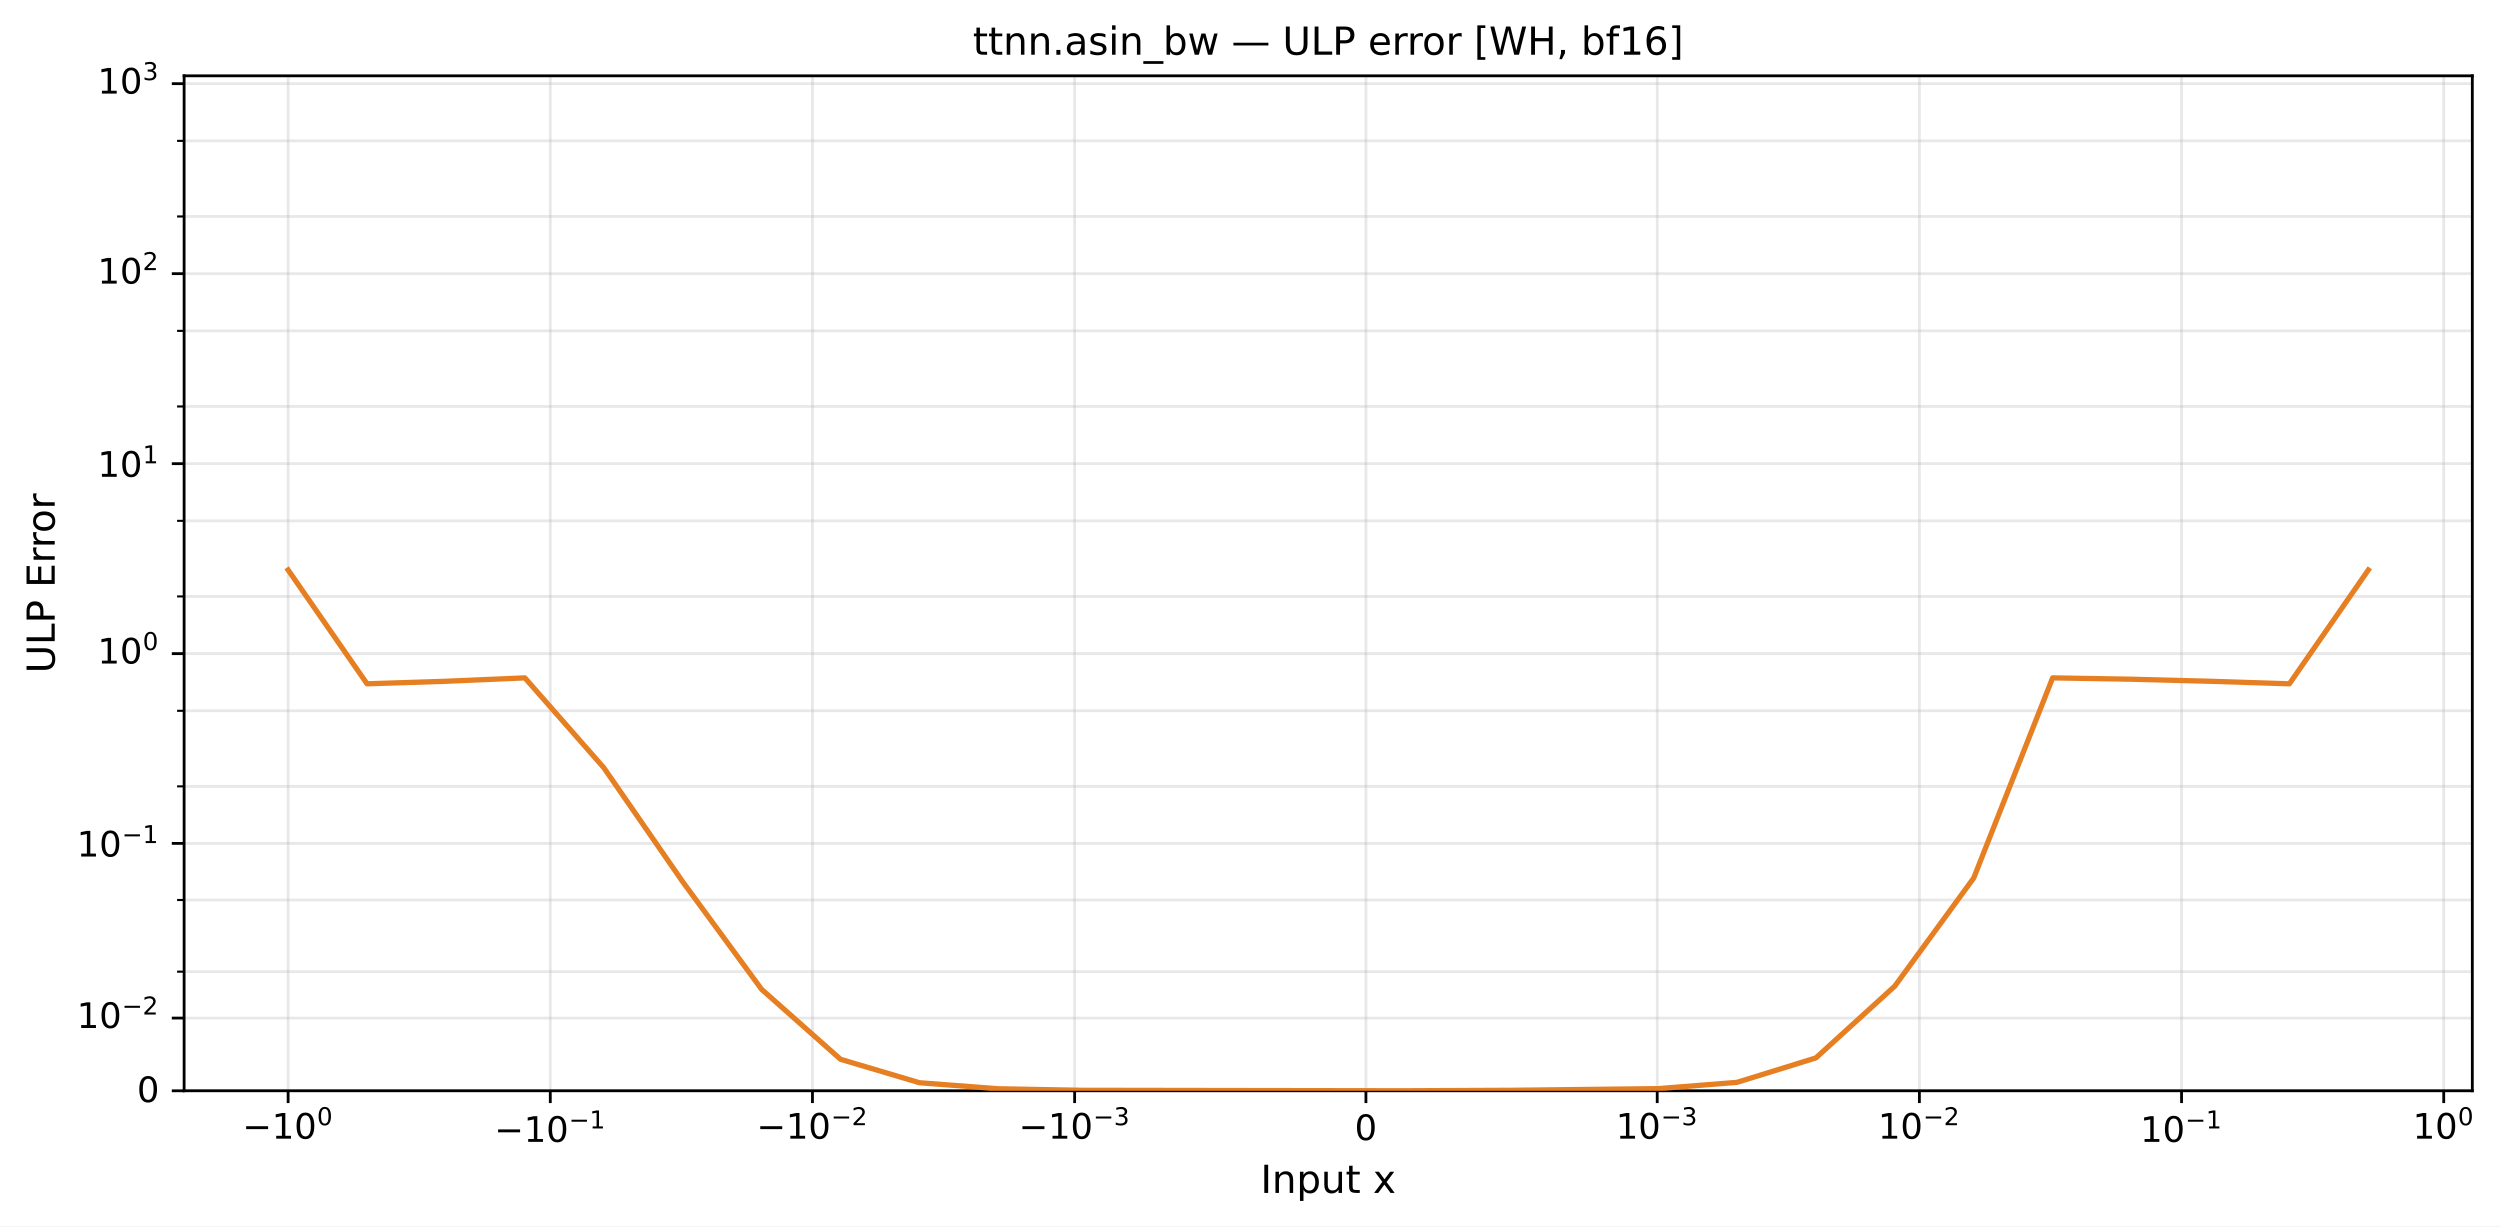
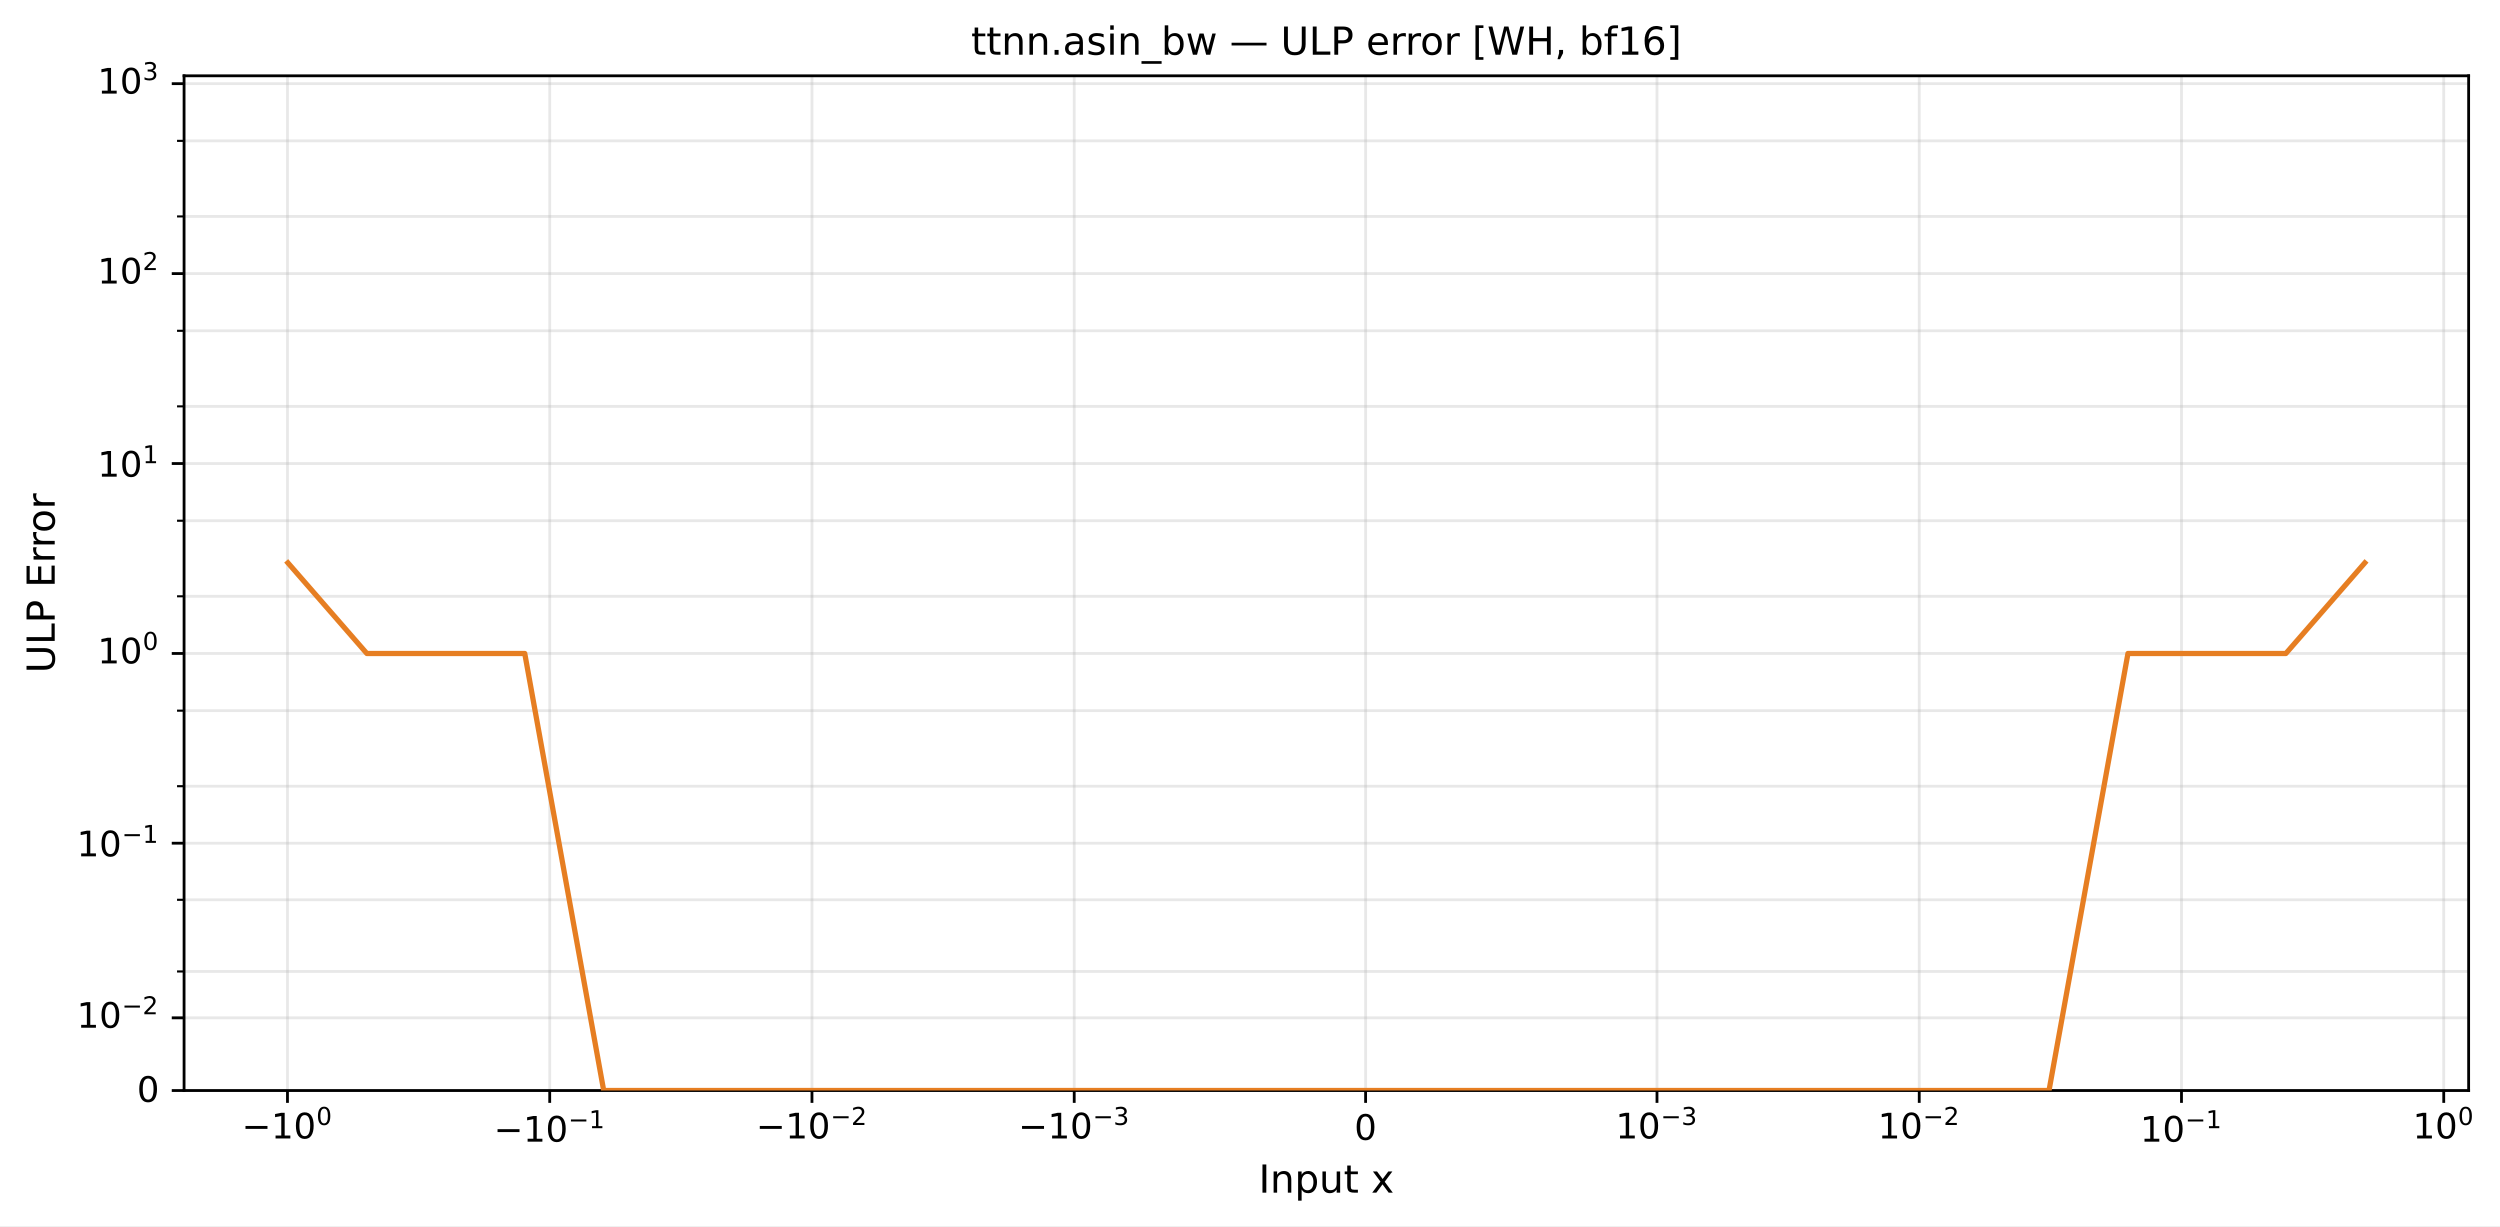
- <svg xmlns="http://www.w3.org/2000/svg" xmlns:xlink="http://www.w3.org/1999/xlink" width="710.791pt" height="348.65pt" viewBox="0 0 710.791 348.65" version="1.1">
+ <svg xmlns="http://www.w3.org/2000/svg" xmlns:xlink="http://www.w3.org/1999/xlink" width="710.948pt" height="348.65pt" viewBox="0 0 710.948 348.65" version="1.1">
  <defs>
    <style type="text/css">*{stroke-linejoin: round; stroke-linecap: butt}</style>
  </defs>
  <g id="figure_1">
    <g id="patch_1">
-       <path d="M 0 348.65  L 710.791 348.65  L 710.791 0  L 0 0  z " style="fill: #ffffff" />
+       <path d="M 0 348.65  L 710.948 348.65  L 710.948 0  L 0 0  z " style="fill: #ffffff" />
    </g>
    <g id="axes_1">
      <g id="patch_2">
-         <path d="M 52.346 310.126  L 702.92 310.126  L 702.92 21.558  L 52.346 21.558  z " style="fill: #ffffff" />
+         <path d="M 52.346 310.126  L 702.029 310.126  L 702.029 21.558  L 52.346 21.558  z " style="fill: #ffffff" />
      </g>
      <g id="matplotlib.axis_1">
        <g id="xtick_1">
          <g id="line2d_1">
-             <path d="M 81.917 310.126  L 81.917 21.558  " clip-path="url(#pf1869681dc)" style="fill: none; stroke: #b0b0b0; stroke-opacity: 0.3; stroke-width: 0.8; stroke-linecap: square" />
+             <path d="M 81.75 310.126  L 81.75 21.558  " clip-path="url(#p7ce5550753)" style="fill: none; stroke: #b0b0b0; stroke-opacity: 0.3; stroke-width: 0.8; stroke-linecap: square" />
          </g>
          <g id="line2d_2">
            <defs>
-               <path id="md3f602f3c2" d="M 0 0  L 0 3.5  " style="stroke: #000000; stroke-width: 0.8" />
+               <path id="mef33122bd8" d="M 0 0  L 0 3.5  " style="stroke: #000000; stroke-width: 0.8" />
            </defs>
            <g>
-               <use xlink:href="#md3f602f3c2" x="81.917" y="310.126" style="stroke: #000000; stroke-width: 0.8" />
+               <use xlink:href="#mef33122bd8" x="81.75" y="310.126" style="stroke: #000000; stroke-width: 0.8" />
            </g>
          </g>
          <g id="text_1">
-             <g transform="translate(68.91749 324.7247)">
+             <g transform="translate(68.75022 324.7247)">
              <text>
                <tspan x="0" y="-0.977" style="font-size: 10px; font-family: 'DejaVu Sans'">−</tspan>
                <tspan x="8.379" y="-0.977" style="font-size: 10px; font-family: 'DejaVu Sans'">1</tspan>
                <tspan x="14.741" y="-0.977" style="font-size: 10px; font-family: 'DejaVu Sans'">0</tspan>
                <tspan x="21.199" y="-4.805" style="font-size: 7px; font-family: 'DejaVu Sans'">0</tspan>
              </text>
            </g>
          </g>
        </g>
        <g id="xtick_2">
          <g id="line2d_3">
-             <path d="M 156.456 310.126  L 156.456 21.558  " clip-path="url(#pf1869681dc)" style="fill: none; stroke: #b0b0b0; stroke-opacity: 0.3; stroke-width: 0.8; stroke-linecap: square" />
+             <path d="M 156.328 310.126  L 156.328 21.558  " clip-path="url(#p7ce5550753)" style="fill: none; stroke: #b0b0b0; stroke-opacity: 0.3; stroke-width: 0.8; stroke-linecap: square" />
          </g>
          <g id="line2d_4">
            <g>
-               <use xlink:href="#md3f602f3c2" x="156.456" y="310.126" style="stroke: #000000; stroke-width: 0.8" />
+               <use xlink:href="#mef33122bd8" x="156.328" y="310.126" style="stroke: #000000; stroke-width: 0.8" />
            </g>
          </g>
          <g id="text_2">
-             <g transform="translate(140.5561 324.7247)">
+             <g transform="translate(140.4284 324.7247)">
              <text>
                <tspan x="0" y="-0.064" style="font-size: 10px; font-family: 'DejaVu Sans'">−</tspan>
                <tspan x="8.379" y="-0.064" style="font-size: 10px; font-family: 'DejaVu Sans'">1</tspan>
                <tspan x="14.741" y="-0.064" style="font-size: 10px; font-family: 'DejaVu Sans'">0</tspan>
                <tspan x="21.199" y="-3.892" style="font-size: 7px; font-family: 'DejaVu Sans'">−</tspan>
                <tspan x="27.064" y="-3.892" style="font-size: 7px; font-family: 'DejaVu Sans'">1</tspan>
              </text>
            </g>
          </g>
        </g>
        <g id="xtick_3">
          <g id="line2d_5">
-             <path d="M 230.995 310.126  L 230.995 21.558  " clip-path="url(#pf1869681dc)" style="fill: none; stroke: #b0b0b0; stroke-opacity: 0.3; stroke-width: 0.8; stroke-linecap: square" />
+             <path d="M 230.907 310.126  L 230.907 21.558  " clip-path="url(#p7ce5550753)" style="fill: none; stroke: #b0b0b0; stroke-opacity: 0.3; stroke-width: 0.8; stroke-linecap: square" />
          </g>
          <g id="line2d_6">
            <g>
-               <use xlink:href="#md3f602f3c2" x="230.995" y="310.126" style="stroke: #000000; stroke-width: 0.8" />
+               <use xlink:href="#mef33122bd8" x="230.907" y="310.126" style="stroke: #000000; stroke-width: 0.8" />
            </g>
          </g>
          <g id="text_3">
-             <g transform="translate(215.0948 324.7247)">
+             <g transform="translate(215.0065 324.7247)">
              <text>
                <tspan x="0" y="-0.977" style="font-size: 10px; font-family: 'DejaVu Sans'">−</tspan>
                <tspan x="8.379" y="-0.977" style="font-size: 10px; font-family: 'DejaVu Sans'">1</tspan>
                <tspan x="14.741" y="-0.977" style="font-size: 10px; font-family: 'DejaVu Sans'">0</tspan>
                <tspan x="21.199" y="-4.805" style="font-size: 7px; font-family: 'DejaVu Sans'">−</tspan>
                <tspan x="27.064" y="-4.805" style="font-size: 7px; font-family: 'DejaVu Sans'">2</tspan>
              </text>
            </g>
          </g>
        </g>
        <g id="xtick_4">
          <g id="line2d_7">
-             <path d="M 305.533 310.126  L 305.533 21.558  " clip-path="url(#pf1869681dc)" style="fill: none; stroke: #b0b0b0; stroke-opacity: 0.3; stroke-width: 0.8; stroke-linecap: square" />
+             <path d="M 305.485 310.126  L 305.485 21.558  " clip-path="url(#p7ce5550753)" style="fill: none; stroke: #b0b0b0; stroke-opacity: 0.3; stroke-width: 0.8; stroke-linecap: square" />
          </g>
          <g id="line2d_8">
            <g>
-               <use xlink:href="#md3f602f3c2" x="305.533" y="310.126" style="stroke: #000000; stroke-width: 0.8" />
+               <use xlink:href="#mef33122bd8" x="305.485" y="310.126" style="stroke: #000000; stroke-width: 0.8" />
            </g>
          </g>
          <g id="text_4">
-             <g transform="translate(289.6334 324.7247)">
+             <g transform="translate(289.5847 324.7247)">
              <text>
                <tspan x="0" y="-0.977" style="font-size: 10px; font-family: 'DejaVu Sans'">−</tspan>
                <tspan x="8.379" y="-0.977" style="font-size: 10px; font-family: 'DejaVu Sans'">1</tspan>
                <tspan x="14.741" y="-0.977" style="font-size: 10px; font-family: 'DejaVu Sans'">0</tspan>
                <tspan x="21.199" y="-4.805" style="font-size: 7px; font-family: 'DejaVu Sans'">−</tspan>
                <tspan x="27.064" y="-4.805" style="font-size: 7px; font-family: 'DejaVu Sans'">3</tspan>
              </text>
            </g>
          </g>
        </g>
        <g id="xtick_5">
          <g id="line2d_9">
-             <path d="M 388.354 310.126  L 388.354 21.558  " clip-path="url(#pf1869681dc)" style="fill: none; stroke: #b0b0b0; stroke-opacity: 0.3; stroke-width: 0.8; stroke-linecap: square" />
+             <path d="M 388.349 310.126  L 388.349 21.558  " clip-path="url(#p7ce5550753)" style="fill: none; stroke: #b0b0b0; stroke-opacity: 0.3; stroke-width: 0.8; stroke-linecap: square" />
          </g>
          <g id="line2d_10">
            <g>
-               <use xlink:href="#md3f602f3c2" x="388.354" y="310.126" style="stroke: #000000; stroke-width: 0.8" />
+               <use xlink:href="#mef33122bd8" x="388.349" y="310.126" style="stroke: #000000; stroke-width: 0.8" />
            </g>
          </g>
          <g id="text_5">
-             <g transform="translate(385.1541 324.7247)">
+             <g transform="translate(385.1493 324.7247)">
              <text>
                <tspan x="0" y="-0.578" style="font-size: 10px; font-family: 'DejaVu Sans'">0</tspan>
              </text>
            </g>
          </g>
        </g>
        <g id="xtick_6">
          <g id="line2d_11">
-             <path d="M 471.175 310.126  L 471.175 21.558  " clip-path="url(#pf1869681dc)" style="fill: none; stroke: #b0b0b0; stroke-opacity: 0.3; stroke-width: 0.8; stroke-linecap: square" />
+             <path d="M 471.214 310.126  L 471.214 21.558  " clip-path="url(#p7ce5550753)" style="fill: none; stroke: #b0b0b0; stroke-opacity: 0.3; stroke-width: 0.8; stroke-linecap: square" />
          </g>
          <g id="line2d_12">
            <g>
-               <use xlink:href="#md3f602f3c2" x="471.175" y="310.126" style="stroke: #000000; stroke-width: 0.8" />
+               <use xlink:href="#mef33122bd8" x="471.214" y="310.126" style="stroke: #000000; stroke-width: 0.8" />
            </g>
          </g>
          <g id="text_6">
-             <g transform="translate(459.4248 324.7247)">
+             <g transform="translate(459.4639 324.7247)">
              <text>
                <tspan x="0" y="-0.977" style="font-size: 10px; font-family: 'DejaVu Sans'">1</tspan>
                <tspan x="6.362" y="-0.977" style="font-size: 10px; font-family: 'DejaVu Sans'">0</tspan>
                <tspan x="12.82" y="-4.805" style="font-size: 7px; font-family: 'DejaVu Sans'">−</tspan>
                <tspan x="18.686" y="-4.805" style="font-size: 7px; font-family: 'DejaVu Sans'">3</tspan>
              </text>
            </g>
          </g>
        </g>
        <g id="xtick_7">
          <g id="line2d_13">
-             <path d="M 545.713 310.126  L 545.713 21.558  " clip-path="url(#pf1869681dc)" style="fill: none; stroke: #b0b0b0; stroke-opacity: 0.3; stroke-width: 0.8; stroke-linecap: square" />
+             <path d="M 545.792 310.126  L 545.792 21.558  " clip-path="url(#p7ce5550753)" style="fill: none; stroke: #b0b0b0; stroke-opacity: 0.3; stroke-width: 0.8; stroke-linecap: square" />
          </g>
          <g id="line2d_14">
            <g>
-               <use xlink:href="#md3f602f3c2" x="545.713" y="310.126" style="stroke: #000000; stroke-width: 0.8" />
+               <use xlink:href="#mef33122bd8" x="545.792" y="310.126" style="stroke: #000000; stroke-width: 0.8" />
            </g>
          </g>
          <g id="text_7">
-             <g transform="translate(533.9635 324.7247)">
+             <g transform="translate(534.042 324.7247)">
              <text>
                <tspan x="0" y="-0.977" style="font-size: 10px; font-family: 'DejaVu Sans'">1</tspan>
                <tspan x="6.362" y="-0.977" style="font-size: 10px; font-family: 'DejaVu Sans'">0</tspan>
                <tspan x="12.82" y="-4.805" style="font-size: 7px; font-family: 'DejaVu Sans'">−</tspan>
                <tspan x="18.686" y="-4.805" style="font-size: 7px; font-family: 'DejaVu Sans'">2</tspan>
              </text>
            </g>
          </g>
        </g>
        <g id="xtick_8">
          <g id="line2d_15">
-             <path d="M 620.252 310.126  L 620.252 21.558  " clip-path="url(#pf1869681dc)" style="fill: none; stroke: #b0b0b0; stroke-opacity: 0.3; stroke-width: 0.8; stroke-linecap: square" />
+             <path d="M 620.37 310.126  L 620.37 21.558  " clip-path="url(#p7ce5550753)" style="fill: none; stroke: #b0b0b0; stroke-opacity: 0.3; stroke-width: 0.8; stroke-linecap: square" />
          </g>
          <g id="line2d_16">
            <g>
-               <use xlink:href="#md3f602f3c2" x="620.252" y="310.126" style="stroke: #000000; stroke-width: 0.8" />
+               <use xlink:href="#mef33122bd8" x="620.37" y="310.126" style="stroke: #000000; stroke-width: 0.8" />
            </g>
          </g>
          <g id="text_8">
-             <g transform="translate(608.5021 324.7247)">
+             <g transform="translate(608.6202 324.7247)">
              <text>
                <tspan x="0" y="-0.064" style="font-size: 10px; font-family: 'DejaVu Sans'">1</tspan>
                <tspan x="6.362" y="-0.064" style="font-size: 10px; font-family: 'DejaVu Sans'">0</tspan>
                <tspan x="12.82" y="-3.892" style="font-size: 7px; font-family: 'DejaVu Sans'">−</tspan>
                <tspan x="18.686" y="-3.892" style="font-size: 7px; font-family: 'DejaVu Sans'">1</tspan>
              </text>
            </g>
          </g>
        </g>
        <g id="xtick_9">
          <g id="line2d_17">
-             <path d="M 694.791 310.126  L 694.791 21.558  " clip-path="url(#pf1869681dc)" style="fill: none; stroke: #b0b0b0; stroke-opacity: 0.3; stroke-width: 0.8; stroke-linecap: square" />
+             <path d="M 694.948 310.126  L 694.948 21.558  " clip-path="url(#p7ce5550753)" style="fill: none; stroke: #b0b0b0; stroke-opacity: 0.3; stroke-width: 0.8; stroke-linecap: square" />
          </g>
          <g id="line2d_18">
            <g>
-               <use xlink:href="#md3f602f3c2" x="694.791" y="310.126" style="stroke: #000000; stroke-width: 0.8" />
+               <use xlink:href="#mef33122bd8" x="694.948" y="310.126" style="stroke: #000000; stroke-width: 0.8" />
            </g>
          </g>
          <g id="text_9">
-             <g transform="translate(685.9908 324.7247)">
+             <g transform="translate(686.1483 324.7247)">
              <text>
                <tspan x="0" y="-0.977" style="font-size: 10px; font-family: 'DejaVu Sans'">1</tspan>
                <tspan x="6.362" y="-0.977" style="font-size: 10px; font-family: 'DejaVu Sans'">0</tspan>
                <tspan x="12.82" y="-4.805" style="font-size: 7px; font-family: 'DejaVu Sans'">0</tspan>
              </text>
            </g>
          </g>
        </g>
        <g id="text_10">
-           <text style="font-size: 11px; font-family: 'DejaVu Sans', 'Bitstream Vera Sans', 'Computer Modern Sans Serif', 'Lucida Grande', 'Verdana', 'Geneva', 'Lucid', 'Arial', 'Helvetica', 'Avant Garde', sans-serif; text-anchor: middle" x="377.633" y="339.163" transform="rotate(-0 377.633 339.1627)">Input x</text>
+           <text style="font-size: 11px; font-family: 'DejaVu Sans', 'Bitstream Vera Sans', 'Computer Modern Sans Serif', 'Lucida Grande', 'Verdana', 'Geneva', 'Lucid', 'Arial', 'Helvetica', 'Avant Garde', sans-serif; text-anchor: middle" x="377.188" y="339.163" transform="rotate(-0 377.1875 339.1627)">Input x</text>
        </g>
      </g>
      <g id="matplotlib.axis_2">
        <g id="ytick_1">
          <g id="line2d_19">
-             <path d="M 52.346 310.126  L 702.92 310.126  " clip-path="url(#pf1869681dc)" style="fill: none; stroke: #b0b0b0; stroke-opacity: 0.3; stroke-width: 0.8; stroke-linecap: square" />
+             <path d="M 52.346 310.126  L 702.029 310.126  " clip-path="url(#p7ce5550753)" style="fill: none; stroke: #b0b0b0; stroke-opacity: 0.3; stroke-width: 0.8; stroke-linecap: square" />
          </g>
          <g id="line2d_20">
            <defs>
-               <path id="mc1c8302804" d="M 0 0  L -3.5 0  " style="stroke: #000000; stroke-width: 0.8" />
+               <path id="m2d1665c318" d="M 0 0  L -3.5 0  " style="stroke: #000000; stroke-width: 0.8" />
            </defs>
            <g>
-               <use xlink:href="#mc1c8302804" x="52.346" y="310.126" style="stroke: #000000; stroke-width: 0.8" />
+               <use xlink:href="#m2d1665c318" x="52.346" y="310.126" style="stroke: #000000; stroke-width: 0.8" />
            </g>
          </g>
          <g id="text_11">
            <g transform="translate(38.94594 313.9255)">
              <text>
                <tspan x="0" y="-0.578" style="font-size: 10px; font-family: 'DejaVu Sans'">0</tspan>
              </text>
            </g>
          </g>
        </g>
        <g id="ytick_2">
          <g id="line2d_21">
-             <path d="M 52.346 289.451  L 702.92 289.451  " clip-path="url(#pf1869681dc)" style="fill: none; stroke: #b0b0b0; stroke-opacity: 0.3; stroke-width: 0.8; stroke-linecap: square" />
+             <path d="M 52.346 289.451  L 702.029 289.451  " clip-path="url(#p7ce5550753)" style="fill: none; stroke: #b0b0b0; stroke-opacity: 0.3; stroke-width: 0.8; stroke-linecap: square" />
          </g>
          <g id="line2d_22">
            <g>
-               <use xlink:href="#mc1c8302804" x="52.346" y="289.451" style="stroke: #000000; stroke-width: 0.8" />
+               <use xlink:href="#m2d1665c318" x="52.346" y="289.451" style="stroke: #000000; stroke-width: 0.8" />
            </g>
          </g>
          <g id="text_12">
            <g transform="translate(21.84594 293.2501)">
              <text>
                <tspan x="0" y="-0.977" style="font-size: 10px; font-family: 'DejaVu Sans'">1</tspan>
                <tspan x="6.362" y="-0.977" style="font-size: 10px; font-family: 'DejaVu Sans'">0</tspan>
                <tspan x="12.82" y="-4.805" style="font-size: 7px; font-family: 'DejaVu Sans'">−</tspan>
                <tspan x="18.686" y="-4.805" style="font-size: 7px; font-family: 'DejaVu Sans'">2</tspan>
              </text>
            </g>
          </g>
        </g>
        <g id="ytick_3">
          <g id="line2d_23">
-             <path d="M 52.346 239.793  L 702.92 239.793  " clip-path="url(#pf1869681dc)" style="fill: none; stroke: #b0b0b0; stroke-opacity: 0.3; stroke-width: 0.8; stroke-linecap: square" />
+             <path d="M 52.346 239.793  L 702.029 239.793  " clip-path="url(#p7ce5550753)" style="fill: none; stroke: #b0b0b0; stroke-opacity: 0.3; stroke-width: 0.8; stroke-linecap: square" />
          </g>
          <g id="line2d_24">
            <g>
-               <use xlink:href="#mc1c8302804" x="52.346" y="239.793" style="stroke: #000000; stroke-width: 0.8" />
+               <use xlink:href="#m2d1665c318" x="52.346" y="239.793" style="stroke: #000000; stroke-width: 0.8" />
            </g>
          </g>
          <g id="text_13">
            <g transform="translate(21.84594 243.5927)">
              <text>
                <tspan x="0" y="-0.064" style="font-size: 10px; font-family: 'DejaVu Sans'">1</tspan>
                <tspan x="6.362" y="-0.064" style="font-size: 10px; font-family: 'DejaVu Sans'">0</tspan>
                <tspan x="12.82" y="-3.892" style="font-size: 7px; font-family: 'DejaVu Sans'">−</tspan>
                <tspan x="18.686" y="-3.892" style="font-size: 7px; font-family: 'DejaVu Sans'">1</tspan>
              </text>
            </g>
          </g>
        </g>
        <g id="ytick_4">
          <g id="line2d_25">
-             <path d="M 52.346 185.837  L 702.92 185.837  " clip-path="url(#pf1869681dc)" style="fill: none; stroke: #b0b0b0; stroke-opacity: 0.3; stroke-width: 0.8; stroke-linecap: square" />
+             <path d="M 52.346 185.837  L 702.029 185.837  " clip-path="url(#p7ce5550753)" style="fill: none; stroke: #b0b0b0; stroke-opacity: 0.3; stroke-width: 0.8; stroke-linecap: square" />
          </g>
          <g id="line2d_26">
            <g>
-               <use xlink:href="#mc1c8302804" x="52.346" y="185.837" style="stroke: #000000; stroke-width: 0.8" />
+               <use xlink:href="#m2d1665c318" x="52.346" y="185.837" style="stroke: #000000; stroke-width: 0.8" />
            </g>
          </g>
          <g id="text_14">
            <g transform="translate(27.74594 189.6361)">
              <text>
                <tspan x="0" y="-0.977" style="font-size: 10px; font-family: 'DejaVu Sans'">1</tspan>
                <tspan x="6.362" y="-0.977" style="font-size: 10px; font-family: 'DejaVu Sans'">0</tspan>
                <tspan x="12.82" y="-4.805" style="font-size: 7px; font-family: 'DejaVu Sans'">0</tspan>
              </text>
            </g>
          </g>
        </g>
        <g id="ytick_5">
          <g id="line2d_27">
-             <path d="M 52.346 131.823  L 702.92 131.823  " clip-path="url(#pf1869681dc)" style="fill: none; stroke: #b0b0b0; stroke-opacity: 0.3; stroke-width: 0.8; stroke-linecap: square" />
+             <path d="M 52.346 131.823  L 702.029 131.823  " clip-path="url(#p7ce5550753)" style="fill: none; stroke: #b0b0b0; stroke-opacity: 0.3; stroke-width: 0.8; stroke-linecap: square" />
          </g>
          <g id="line2d_28">
            <g>
-               <use xlink:href="#mc1c8302804" x="52.346" y="131.823" style="stroke: #000000; stroke-width: 0.8" />
+               <use xlink:href="#m2d1665c318" x="52.346" y="131.823" style="stroke: #000000; stroke-width: 0.8" />
            </g>
          </g>
          <g id="text_15">
            <g transform="translate(27.74594 135.6222)">
              <text>
                <tspan x="0" y="-0.064" style="font-size: 10px; font-family: 'DejaVu Sans'">1</tspan>
                <tspan x="6.362" y="-0.064" style="font-size: 10px; font-family: 'DejaVu Sans'">0</tspan>
                <tspan x="12.82" y="-3.892" style="font-size: 7px; font-family: 'DejaVu Sans'">1</tspan>
              </text>
            </g>
          </g>
        </g>
        <g id="ytick_6">
          <g id="line2d_29">
-             <path d="M 52.346 77.809  L 702.92 77.809  " clip-path="url(#pf1869681dc)" style="fill: none; stroke: #b0b0b0; stroke-opacity: 0.3; stroke-width: 0.8; stroke-linecap: square" />
+             <path d="M 52.346 77.809  L 702.029 77.809  " clip-path="url(#p7ce5550753)" style="fill: none; stroke: #b0b0b0; stroke-opacity: 0.3; stroke-width: 0.8; stroke-linecap: square" />
          </g>
          <g id="line2d_30">
            <g>
-               <use xlink:href="#mc1c8302804" x="52.346" y="77.809" style="stroke: #000000; stroke-width: 0.8" />
+               <use xlink:href="#m2d1665c318" x="52.346" y="77.809" style="stroke: #000000; stroke-width: 0.8" />
            </g>
          </g>
          <g id="text_16">
            <g transform="translate(27.74594 81.60775)">
              <text>
                <tspan x="0" y="-0.977" style="font-size: 10px; font-family: 'DejaVu Sans'">1</tspan>
                <tspan x="6.362" y="-0.977" style="font-size: 10px; font-family: 'DejaVu Sans'">0</tspan>
                <tspan x="12.82" y="-4.805" style="font-size: 7px; font-family: 'DejaVu Sans'">2</tspan>
              </text>
            </g>
          </g>
        </g>
        <g id="ytick_7">
          <g id="line2d_31">
-             <path d="M 52.346 23.794  L 702.92 23.794  " clip-path="url(#pf1869681dc)" style="fill: none; stroke: #b0b0b0; stroke-opacity: 0.3; stroke-width: 0.8; stroke-linecap: square" />
+             <path d="M 52.346 23.794  L 702.029 23.794  " clip-path="url(#p7ce5550753)" style="fill: none; stroke: #b0b0b0; stroke-opacity: 0.3; stroke-width: 0.8; stroke-linecap: square" />
          </g>
          <g id="line2d_32">
            <g>
-               <use xlink:href="#mc1c8302804" x="52.346" y="23.794" style="stroke: #000000; stroke-width: 0.8" />
+               <use xlink:href="#m2d1665c318" x="52.346" y="23.794" style="stroke: #000000; stroke-width: 0.8" />
            </g>
          </g>
          <g id="text_17">
            <g transform="translate(27.74594 27.5933)">
              <text>
                <tspan x="0" y="-0.977" style="font-size: 10px; font-family: 'DejaVu Sans'">1</tspan>
                <tspan x="6.362" y="-0.977" style="font-size: 10px; font-family: 'DejaVu Sans'">0</tspan>
                <tspan x="12.82" y="-4.805" style="font-size: 7px; font-family: 'DejaVu Sans'">3</tspan>
              </text>
            </g>
          </g>
        </g>
        <g id="ytick_8">
          <g id="line2d_33">
-             <path d="M 52.346 276.261  L 702.92 276.261  " clip-path="url(#pf1869681dc)" style="fill: none; stroke: #b0b0b0; stroke-opacity: 0.3; stroke-width: 0.8; stroke-linecap: square" />
+             <path d="M 52.346 276.261  L 702.029 276.261  " clip-path="url(#p7ce5550753)" style="fill: none; stroke: #b0b0b0; stroke-opacity: 0.3; stroke-width: 0.8; stroke-linecap: square" />
          </g>
          <g id="line2d_34">
            <defs>
-               <path id="m9d221700ec" d="M 0 0  L -2 0  " style="stroke: #000000; stroke-width: 0.6" />
+               <path id="m3fe31e4f40" d="M 0 0  L -2 0  " style="stroke: #000000; stroke-width: 0.6" />
            </defs>
            <g>
-               <use xlink:href="#m9d221700ec" x="52.346" y="276.261" style="stroke: #000000; stroke-width: 0.6" />
+               <use xlink:href="#m3fe31e4f40" x="52.346" y="276.261" style="stroke: #000000; stroke-width: 0.6" />
            </g>
          </g>
        </g>
        <g id="ytick_9">
          <g id="line2d_35">
-             <path d="M 52.346 255.881  L 702.92 255.881  " clip-path="url(#pf1869681dc)" style="fill: none; stroke: #b0b0b0; stroke-opacity: 0.3; stroke-width: 0.8; stroke-linecap: square" />
+             <path d="M 52.346 255.881  L 702.029 255.881  " clip-path="url(#p7ce5550753)" style="fill: none; stroke: #b0b0b0; stroke-opacity: 0.3; stroke-width: 0.8; stroke-linecap: square" />
          </g>
          <g id="line2d_36">
            <g>
-               <use xlink:href="#m9d221700ec" x="52.346" y="255.881" style="stroke: #000000; stroke-width: 0.6" />
+               <use xlink:href="#m3fe31e4f40" x="52.346" y="255.881" style="stroke: #000000; stroke-width: 0.6" />
            </g>
          </g>
        </g>
        <g id="ytick_10">
          <g id="line2d_37">
-             <path d="M 52.346 223.577  L 702.92 223.577  " clip-path="url(#pf1869681dc)" style="fill: none; stroke: #b0b0b0; stroke-opacity: 0.3; stroke-width: 0.8; stroke-linecap: square" />
+             <path d="M 52.346 223.577  L 702.029 223.577  " clip-path="url(#p7ce5550753)" style="fill: none; stroke: #b0b0b0; stroke-opacity: 0.3; stroke-width: 0.8; stroke-linecap: square" />
          </g>
          <g id="line2d_38">
            <g>
-               <use xlink:href="#m9d221700ec" x="52.346" y="223.577" style="stroke: #000000; stroke-width: 0.6" />
+               <use xlink:href="#m3fe31e4f40" x="52.346" y="223.577" style="stroke: #000000; stroke-width: 0.6" />
            </g>
          </g>
        </g>
        <g id="ytick_11">
          <g id="line2d_39">
-             <path d="M 52.346 202.095  L 702.92 202.095  " clip-path="url(#pf1869681dc)" style="fill: none; stroke: #b0b0b0; stroke-opacity: 0.3; stroke-width: 0.8; stroke-linecap: square" />
+             <path d="M 52.346 202.095  L 702.029 202.095  " clip-path="url(#p7ce5550753)" style="fill: none; stroke: #b0b0b0; stroke-opacity: 0.3; stroke-width: 0.8; stroke-linecap: square" />
          </g>
          <g id="line2d_40">
            <g>
-               <use xlink:href="#m9d221700ec" x="52.346" y="202.095" style="stroke: #000000; stroke-width: 0.6" />
+               <use xlink:href="#m3fe31e4f40" x="52.346" y="202.095" style="stroke: #000000; stroke-width: 0.6" />
            </g>
          </g>
        </g>
        <g id="ytick_12">
          <g id="line2d_41">
-             <path d="M 52.346 169.577  L 702.92 169.577  " clip-path="url(#pf1869681dc)" style="fill: none; stroke: #b0b0b0; stroke-opacity: 0.3; stroke-width: 0.8; stroke-linecap: square" />
+             <path d="M 52.346 169.577  L 702.029 169.577  " clip-path="url(#p7ce5550753)" style="fill: none; stroke: #b0b0b0; stroke-opacity: 0.3; stroke-width: 0.8; stroke-linecap: square" />
          </g>
          <g id="line2d_42">
            <g>
-               <use xlink:href="#m9d221700ec" x="52.346" y="169.577" style="stroke: #000000; stroke-width: 0.6" />
+               <use xlink:href="#m3fe31e4f40" x="52.346" y="169.577" style="stroke: #000000; stroke-width: 0.6" />
            </g>
          </g>
        </g>
        <g id="ytick_13">
          <g id="line2d_43">
-             <path d="M 52.346 148.083  L 702.92 148.083  " clip-path="url(#pf1869681dc)" style="fill: none; stroke: #b0b0b0; stroke-opacity: 0.3; stroke-width: 0.8; stroke-linecap: square" />
+             <path d="M 52.346 148.083  L 702.029 148.083  " clip-path="url(#p7ce5550753)" style="fill: none; stroke: #b0b0b0; stroke-opacity: 0.3; stroke-width: 0.8; stroke-linecap: square" />
          </g>
          <g id="line2d_44">
            <g>
-               <use xlink:href="#m9d221700ec" x="52.346" y="148.083" style="stroke: #000000; stroke-width: 0.6" />
+               <use xlink:href="#m3fe31e4f40" x="52.346" y="148.083" style="stroke: #000000; stroke-width: 0.6" />
            </g>
          </g>
        </g>
        <g id="ytick_14">
          <g id="line2d_45">
-             <path d="M 52.346 115.563  L 702.92 115.563  " clip-path="url(#pf1869681dc)" style="fill: none; stroke: #b0b0b0; stroke-opacity: 0.3; stroke-width: 0.8; stroke-linecap: square" />
+             <path d="M 52.346 115.563  L 702.029 115.563  " clip-path="url(#p7ce5550753)" style="fill: none; stroke: #b0b0b0; stroke-opacity: 0.3; stroke-width: 0.8; stroke-linecap: square" />
          </g>
          <g id="line2d_46">
            <g>
-               <use xlink:href="#m9d221700ec" x="52.346" y="115.563" style="stroke: #000000; stroke-width: 0.6" />
+               <use xlink:href="#m3fe31e4f40" x="52.346" y="115.563" style="stroke: #000000; stroke-width: 0.6" />
            </g>
          </g>
        </g>
        <g id="ytick_15">
          <g id="line2d_47">
-             <path d="M 52.346 94.068  L 702.92 94.068  " clip-path="url(#pf1869681dc)" style="fill: none; stroke: #b0b0b0; stroke-opacity: 0.3; stroke-width: 0.8; stroke-linecap: square" />
+             <path d="M 52.346 94.068  L 702.029 94.068  " clip-path="url(#p7ce5550753)" style="fill: none; stroke: #b0b0b0; stroke-opacity: 0.3; stroke-width: 0.8; stroke-linecap: square" />
          </g>
          <g id="line2d_48">
            <g>
-               <use xlink:href="#m9d221700ec" x="52.346" y="94.068" style="stroke: #000000; stroke-width: 0.6" />
+               <use xlink:href="#m3fe31e4f40" x="52.346" y="94.068" style="stroke: #000000; stroke-width: 0.6" />
            </g>
          </g>
        </g>
        <g id="ytick_16">
          <g id="line2d_49">
-             <path d="M 52.346 61.549  L 702.92 61.549  " clip-path="url(#pf1869681dc)" style="fill: none; stroke: #b0b0b0; stroke-opacity: 0.3; stroke-width: 0.8; stroke-linecap: square" />
+             <path d="M 52.346 61.549  L 702.029 61.549  " clip-path="url(#p7ce5550753)" style="fill: none; stroke: #b0b0b0; stroke-opacity: 0.3; stroke-width: 0.8; stroke-linecap: square" />
          </g>
          <g id="line2d_50">
            <g>
-               <use xlink:href="#m9d221700ec" x="52.346" y="61.549" style="stroke: #000000; stroke-width: 0.6" />
+               <use xlink:href="#m3fe31e4f40" x="52.346" y="61.549" style="stroke: #000000; stroke-width: 0.6" />
            </g>
          </g>
        </g>
        <g id="ytick_17">
          <g id="line2d_51">
-             <path d="M 52.346 40.054  L 702.92 40.054  " clip-path="url(#pf1869681dc)" style="fill: none; stroke: #b0b0b0; stroke-opacity: 0.3; stroke-width: 0.8; stroke-linecap: square" />
+             <path d="M 52.346 40.054  L 702.029 40.054  " clip-path="url(#p7ce5550753)" style="fill: none; stroke: #b0b0b0; stroke-opacity: 0.3; stroke-width: 0.8; stroke-linecap: square" />
          </g>
          <g id="line2d_52">
            <g>
-               <use xlink:href="#m9d221700ec" x="52.346" y="40.054" style="stroke: #000000; stroke-width: 0.6" />
+               <use xlink:href="#m3fe31e4f40" x="52.346" y="40.054" style="stroke: #000000; stroke-width: 0.6" />
            </g>
          </g>
        </g>
        <g id="text_18">
          <text style="font-size: 11px; font-family: 'DejaVu Sans', 'Bitstream Vera Sans', 'Computer Modern Sans Serif', 'Lucida Grande', 'Verdana', 'Geneva', 'Lucid', 'Arial', 'Helvetica', 'Avant Garde', sans-serif; text-anchor: middle" x="15.558" y="165.842" transform="rotate(-90 15.55828 165.8423)">ULP Error</text>
        </g>
      </g>
      <g id="patch_3">
        <path d="M 52.346 310.126  L 52.346 21.558  " style="fill: none; stroke: #000000; stroke-width: 0.8; stroke-linejoin: miter; stroke-linecap: square" />
      </g>
      <g id="patch_4">
-         <path d="M 702.92 310.126  L 702.92 21.558  " style="fill: none; stroke: #000000; stroke-width: 0.8; stroke-linejoin: miter; stroke-linecap: square" />
+         <path d="M 702.029 310.126  L 702.029 21.558  " style="fill: none; stroke: #000000; stroke-width: 0.8; stroke-linejoin: miter; stroke-linecap: square" />
      </g>
      <g id="patch_5">
-         <path d="M 52.346 310.126  L 702.92 310.126  " style="fill: none; stroke: #000000; stroke-width: 0.8; stroke-linejoin: miter; stroke-linecap: square" />
+         <path d="M 52.346 310.126  L 702.029 310.126  " style="fill: none; stroke: #000000; stroke-width: 0.8; stroke-linejoin: miter; stroke-linecap: square" />
      </g>
      <g id="patch_6">
-         <path d="M 52.346 21.558  L 702.92 21.558  " style="fill: none; stroke: #000000; stroke-width: 0.8; stroke-linejoin: miter; stroke-linecap: square" />
+         <path d="M 52.346 21.558  L 702.029 21.558  " style="fill: none; stroke: #000000; stroke-width: 0.8; stroke-linejoin: miter; stroke-linecap: square" />
      </g>
      <g id="line2d_53">
-         <path d="M 81.917 162.054  L 104.356 194.417  L 126.794 193.696  L 149.233 192.732  L 171.671 218.279  L 194.109 250.712  L 216.548 281.298  L 238.986 301.181  L 261.424 307.839  L 283.863 309.554  L 307.475 309.983  L 398.78 310.126  L 430.058 309.983  L 471.403 309.518  L 493.842 307.732  L 516.28 300.782  L 538.718 280.368  L 561.157 249.634  L 583.595 192.732  L 606.033 193.113  L 628.472 193.696  L 650.91 194.417  L 673.349 162.054  L 673.349 162.054  " clip-path="url(#pf1869681dc)" style="fill: none; stroke: #e67e22; stroke-width: 1.5; stroke-linecap: square" />
+         <path d="M 81.877 160.066  L 104.327 185.837  L 149.228 185.837  L 171.678 310.126  L 582.697 310.126  L 605.147 185.837  L 650.048 185.837  L 672.498 160.066  L 672.498 160.066  " clip-path="url(#p7ce5550753)" style="fill: none; stroke: #e67e22; stroke-width: 1.5; stroke-linecap: square" />
      </g>
      <g id="text_19">
-         <text style="font-size: 11px; font-family: 'DejaVu Sans', 'Bitstream Vera Sans', 'Computer Modern Sans Serif', 'Lucida Grande', 'Verdana', 'Geneva', 'Lucid', 'Arial', 'Helvetica', 'Avant Garde', sans-serif; text-anchor: middle" x="377.633" y="15.558" transform="rotate(-0 377.633 15.55828)">ttnn.asin_bw — ULP error  [WH, bf16]</text>
+         <text style="font-size: 11px; font-family: 'DejaVu Sans', 'Bitstream Vera Sans', 'Computer Modern Sans Serif', 'Lucida Grande', 'Verdana', 'Geneva', 'Lucid', 'Arial', 'Helvetica', 'Avant Garde', sans-serif; text-anchor: middle" x="377.188" y="15.558" transform="rotate(-0 377.1875 15.55828)">ttnn.asin_bw — ULP error  [WH, bf16]</text>
      </g>
    </g>
  </g>
  <defs>
-     <clipPath id="pf1869681dc">
-       <rect x="52.346" y="21.558" width="650.574" height="288.568" />
+     <clipPath id="p7ce5550753">
+       <rect x="52.346" y="21.558" width="649.683" height="288.568" />
    </clipPath>
  </defs>
</svg>
